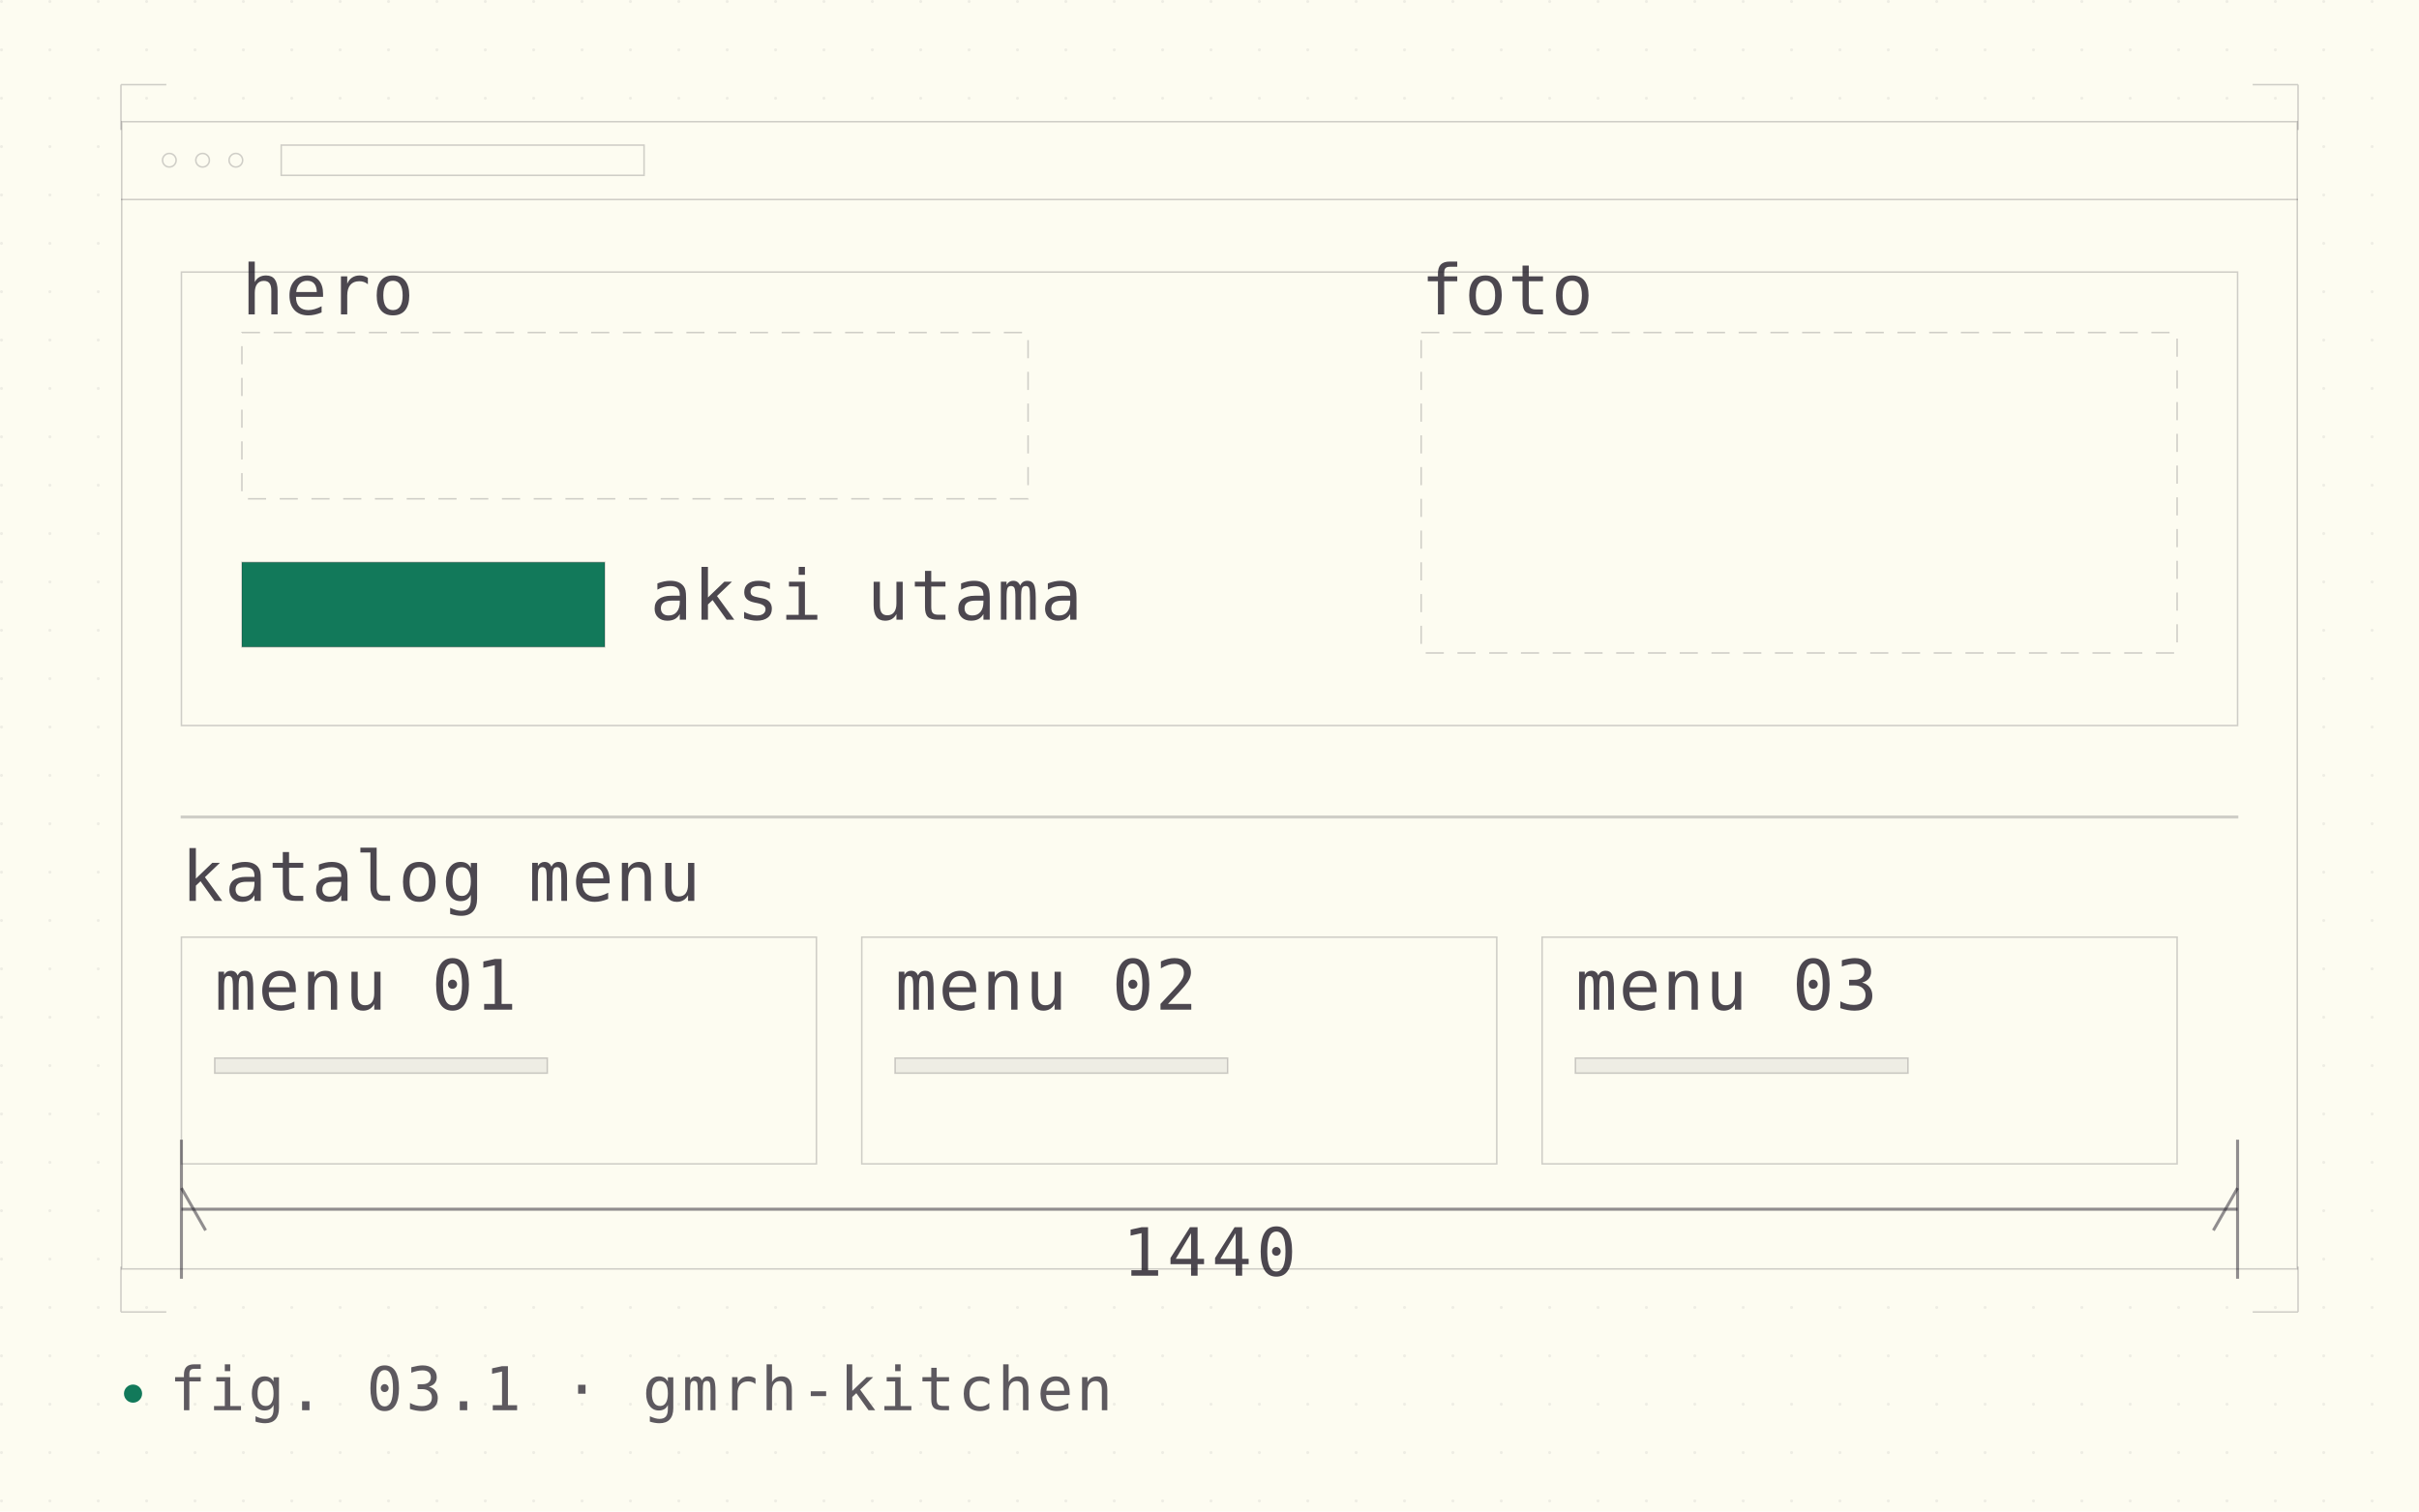
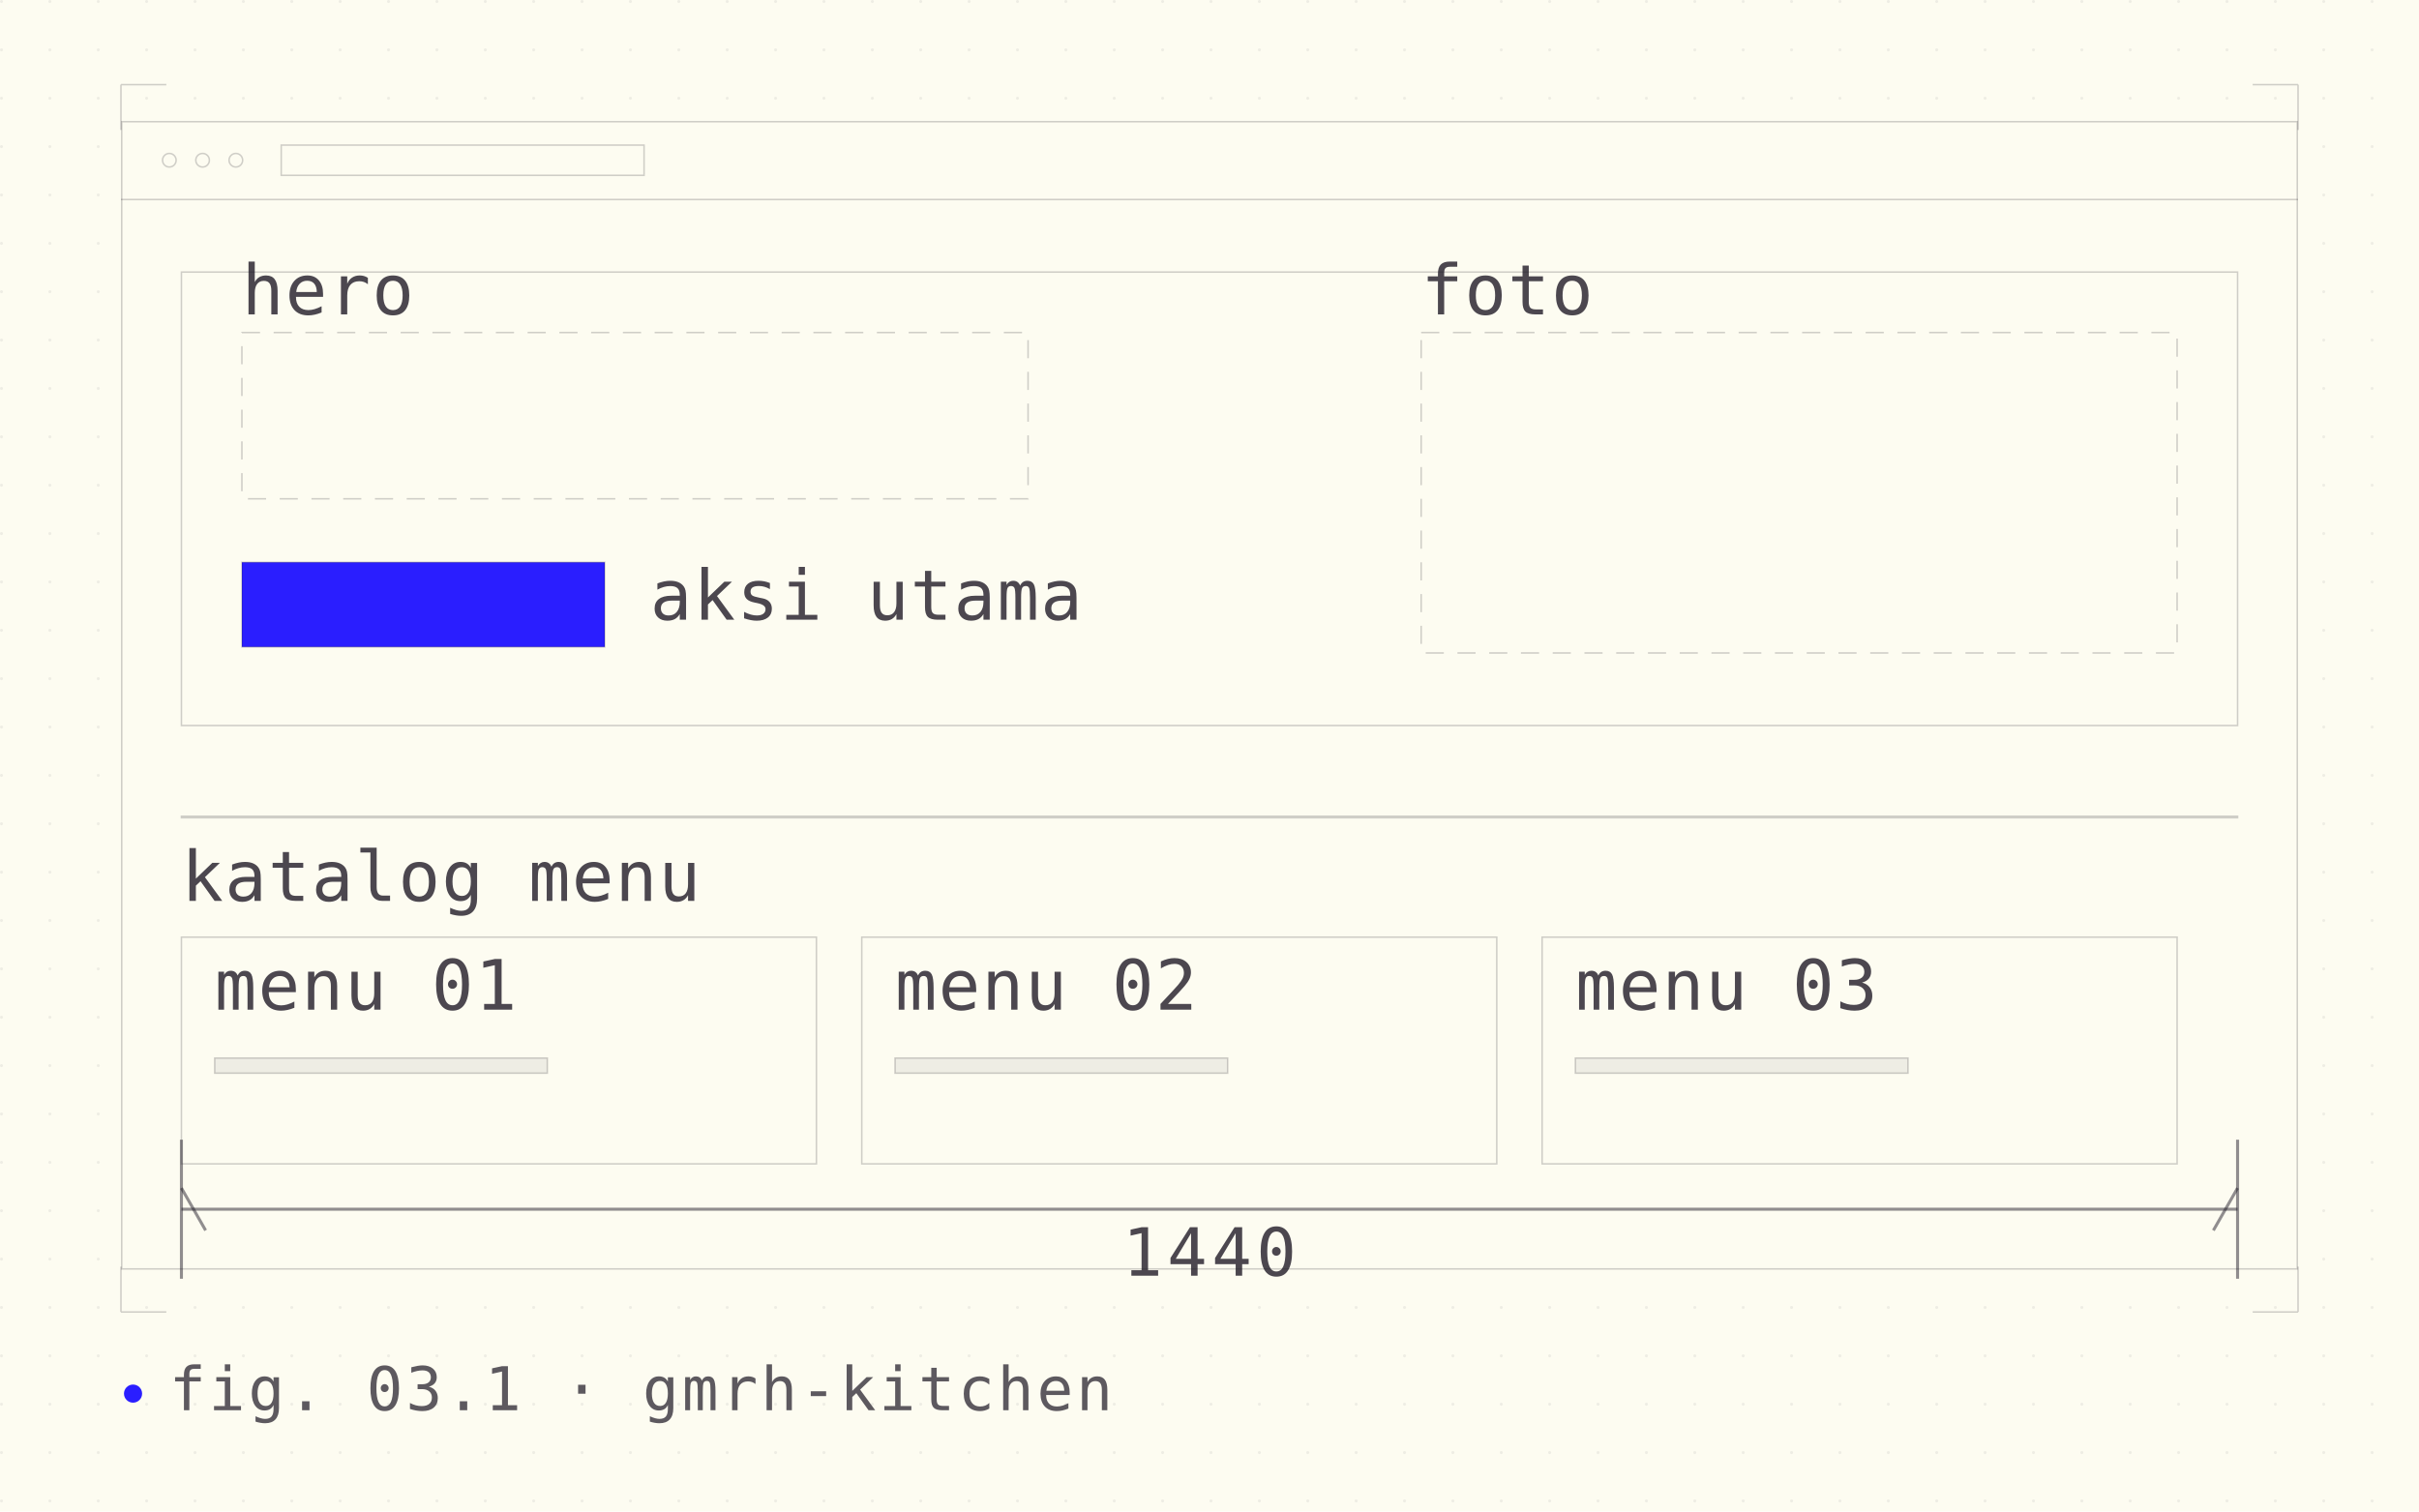
<svg xmlns="http://www.w3.org/2000/svg" viewBox="0 0 1600 1000" width="1600" height="1000" role="img" aria-label="Diagram tata letak gmrh-kitchen">
  <defs>
    <pattern id="dots" width="32" height="32" patternUnits="userSpaceOnUse">
      <circle cx="1" cy="1" r="1" fill="#1a152210" />
    </pattern>
  </defs>
  <rect width="1600" height="1000" fill="#fdfcf1" />
  <rect width="1600" height="1000" fill="url(#dots)" />
  <g>
    <rect x="80.5" y="80.5" width="1439" height="759" fill="#fdfcf1" stroke="#1a152233" />
    <line x1="80" y1="132" x2="1520" y2="132" stroke="#1a152233" />
    <circle cx="112" cy="106" r="4.5" fill="none" stroke="#1a152233" />
    <circle cx="134" cy="106" r="4.5" fill="none" stroke="#1a152233" />
    <circle cx="156" cy="106" r="4.5" fill="none" stroke="#1a152233" />
    <rect x="186" y="96" width="240" height="20" fill="none" stroke="#1a152233" />
  </g>
  <rect x="120" y="180" width="1360" height="300" fill="none" stroke="#1a152233" stroke-width="1" />
  <rect x="160" y="220" width="520" height="110" fill="none" stroke="#1a152233" stroke-width="1" stroke-dasharray="12 9" />
  <text x="160" y="208" font-family="ui-monospace, 'JetBrains Mono Variable', monospace" font-size="46" letter-spacing="1" fill="#1a1522c7" text-anchor="start">hero</text>
-   <rect x="160" y="372" width="240" height="56" fill="#12795a" stroke="#1a152233" stroke-width="1" />
+   <rect x="160" y="372" width="240" height="56" fill="#2a1eff" stroke="#1a152233" stroke-width="1" />
  <text x="430" y="410" font-family="ui-monospace, 'JetBrains Mono Variable', monospace" font-size="46" letter-spacing="1" fill="#1a1522c7" text-anchor="start">aksi utama</text>
  <rect x="940" y="220" width="500" height="212" fill="none" stroke="#1a152233" stroke-width="1" stroke-dasharray="12 9" />
  <text x="940" y="208" font-family="ui-monospace, 'JetBrains Mono Variable', monospace" font-size="46" letter-spacing="1" fill="#1a1522c7" text-anchor="start">foto</text>
  <rect x="120" y="540" width="1360" height="1" fill="none" stroke="#1a152233" stroke-width="1" />
  <text x="120" y="596" font-family="ui-monospace, 'JetBrains Mono Variable', monospace" font-size="46" letter-spacing="1" fill="#1a1522c7" text-anchor="start">katalog menu</text>
  <rect x="120" y="620" width="420" height="150" fill="none" stroke="#1a152233" stroke-width="1" />
  <rect x="570" y="620" width="420" height="150" fill="none" stroke="#1a152233" stroke-width="1" />
  <rect x="1020" y="620" width="420" height="150" fill="none" stroke="#1a152233" stroke-width="1" />
  <text x="142" y="668" font-family="ui-monospace, 'JetBrains Mono Variable', monospace" font-size="46" letter-spacing="1" fill="#1a1522c7" text-anchor="start">menu 01</text>
  <text x="592" y="668" font-family="ui-monospace, 'JetBrains Mono Variable', monospace" font-size="46" letter-spacing="1" fill="#1a1522c7" text-anchor="start">menu 02</text>
  <text x="1042" y="668" font-family="ui-monospace, 'JetBrains Mono Variable', monospace" font-size="46" letter-spacing="1" fill="#1a1522c7" text-anchor="start">menu 03</text>
  <rect x="142" y="700" width="220" height="10" fill="#1a152210" stroke="#1a152233" stroke-width="1" />
  <rect x="592" y="700" width="220" height="10" fill="#1a152210" stroke="#1a152233" stroke-width="1" />
  <rect x="1042" y="700" width="220" height="10" fill="#1a152210" stroke="#1a152233" stroke-width="1" />
  <g stroke="#1a15227a" stroke-width="2" fill="none">
    <path d="M120 754v92M1480 754v92" />
    <path d="M120 800h1360" />
    <path d="M120 786l16 28M1480 786l-16 28" />
  </g>
  <text x="800" y="844" font-family="ui-monospace, 'JetBrains Mono Variable', monospace" font-size="44" letter-spacing="3" fill="#1a1522c7" text-anchor="middle">1440</text>
  <g font-family="ui-monospace, 'JetBrains Mono Variable', monospace" font-size="40" letter-spacing="2">
-     <circle cx="88" cy="922" r="6" fill="#12795a" />
+     <circle cx="88" cy="922" r="6" fill="#2a1eff" />
    <text x="112" y="933" fill="#1a1522b3">fig. 03.1 · gmrh-kitchen</text>
  </g>
  <g stroke="#1a152233" stroke-width="1" fill="none">
    <path d="M80 56h30M80 56v30" />
    <path d="M1520 56h-30M1520 56v30" />
    <path d="M80 868h30M80 868v-30" />
    <path d="M1520 868h-30M1520 868v-30" />
  </g>
</svg>
